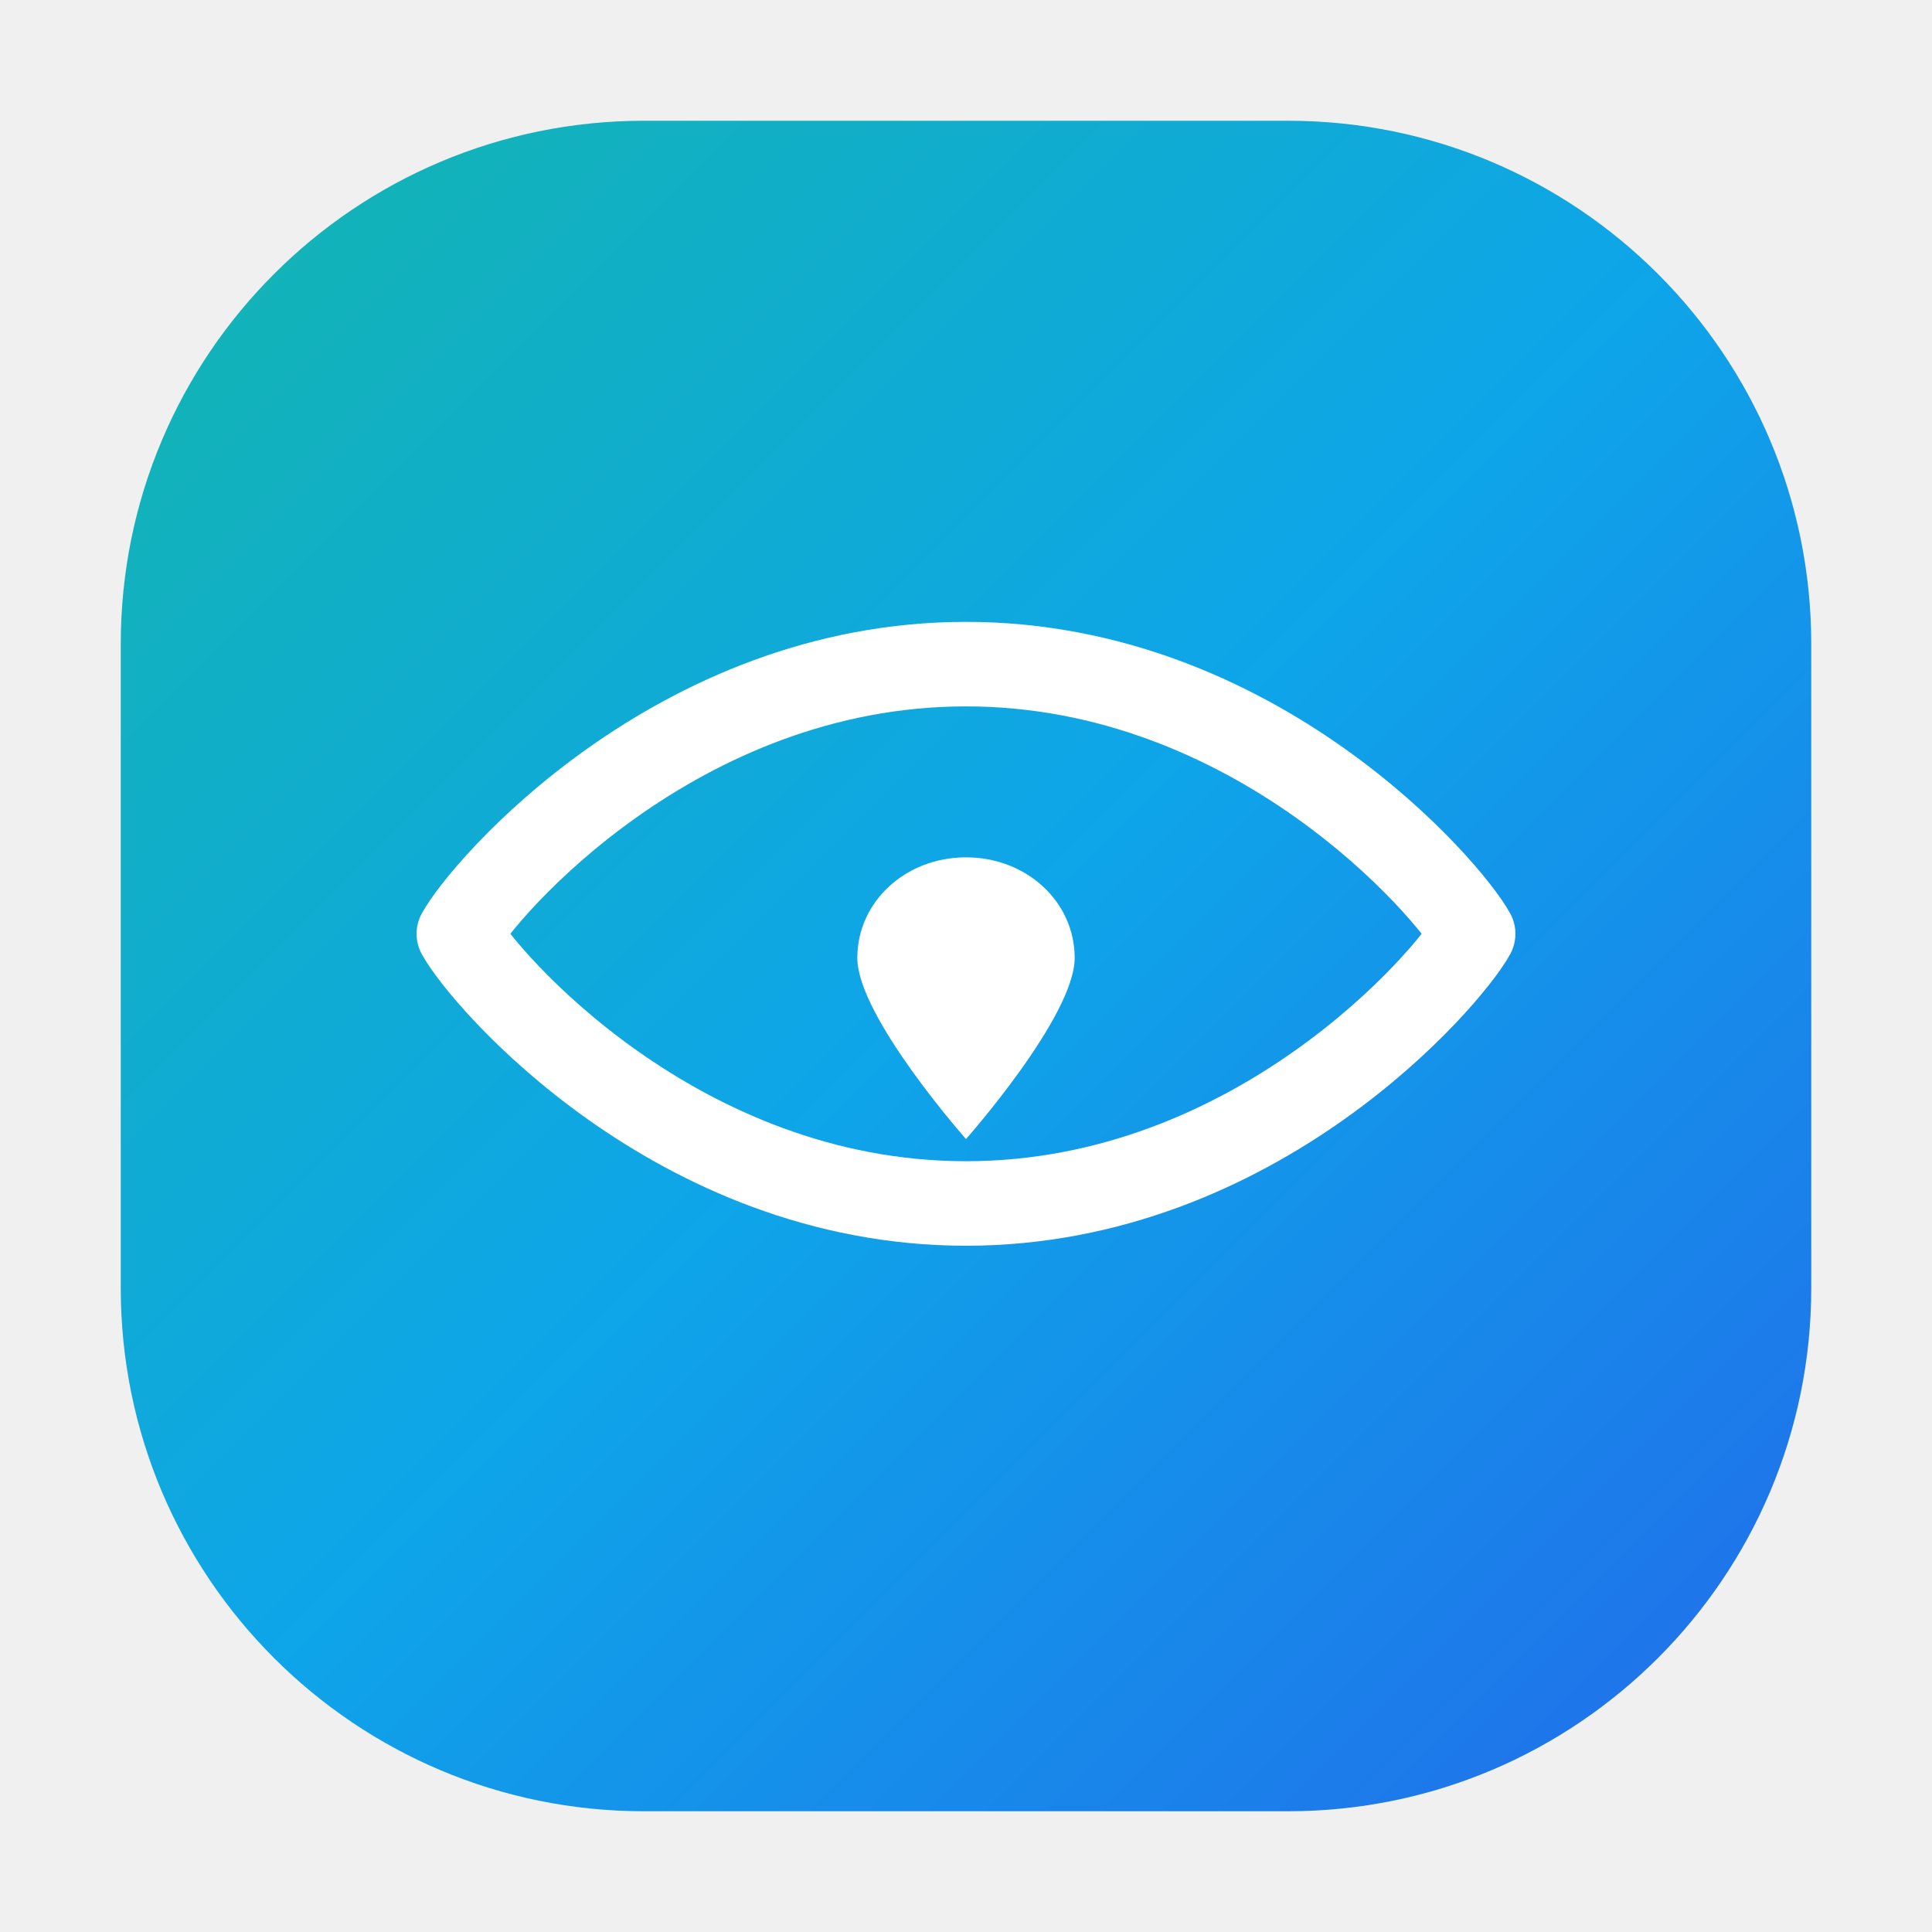
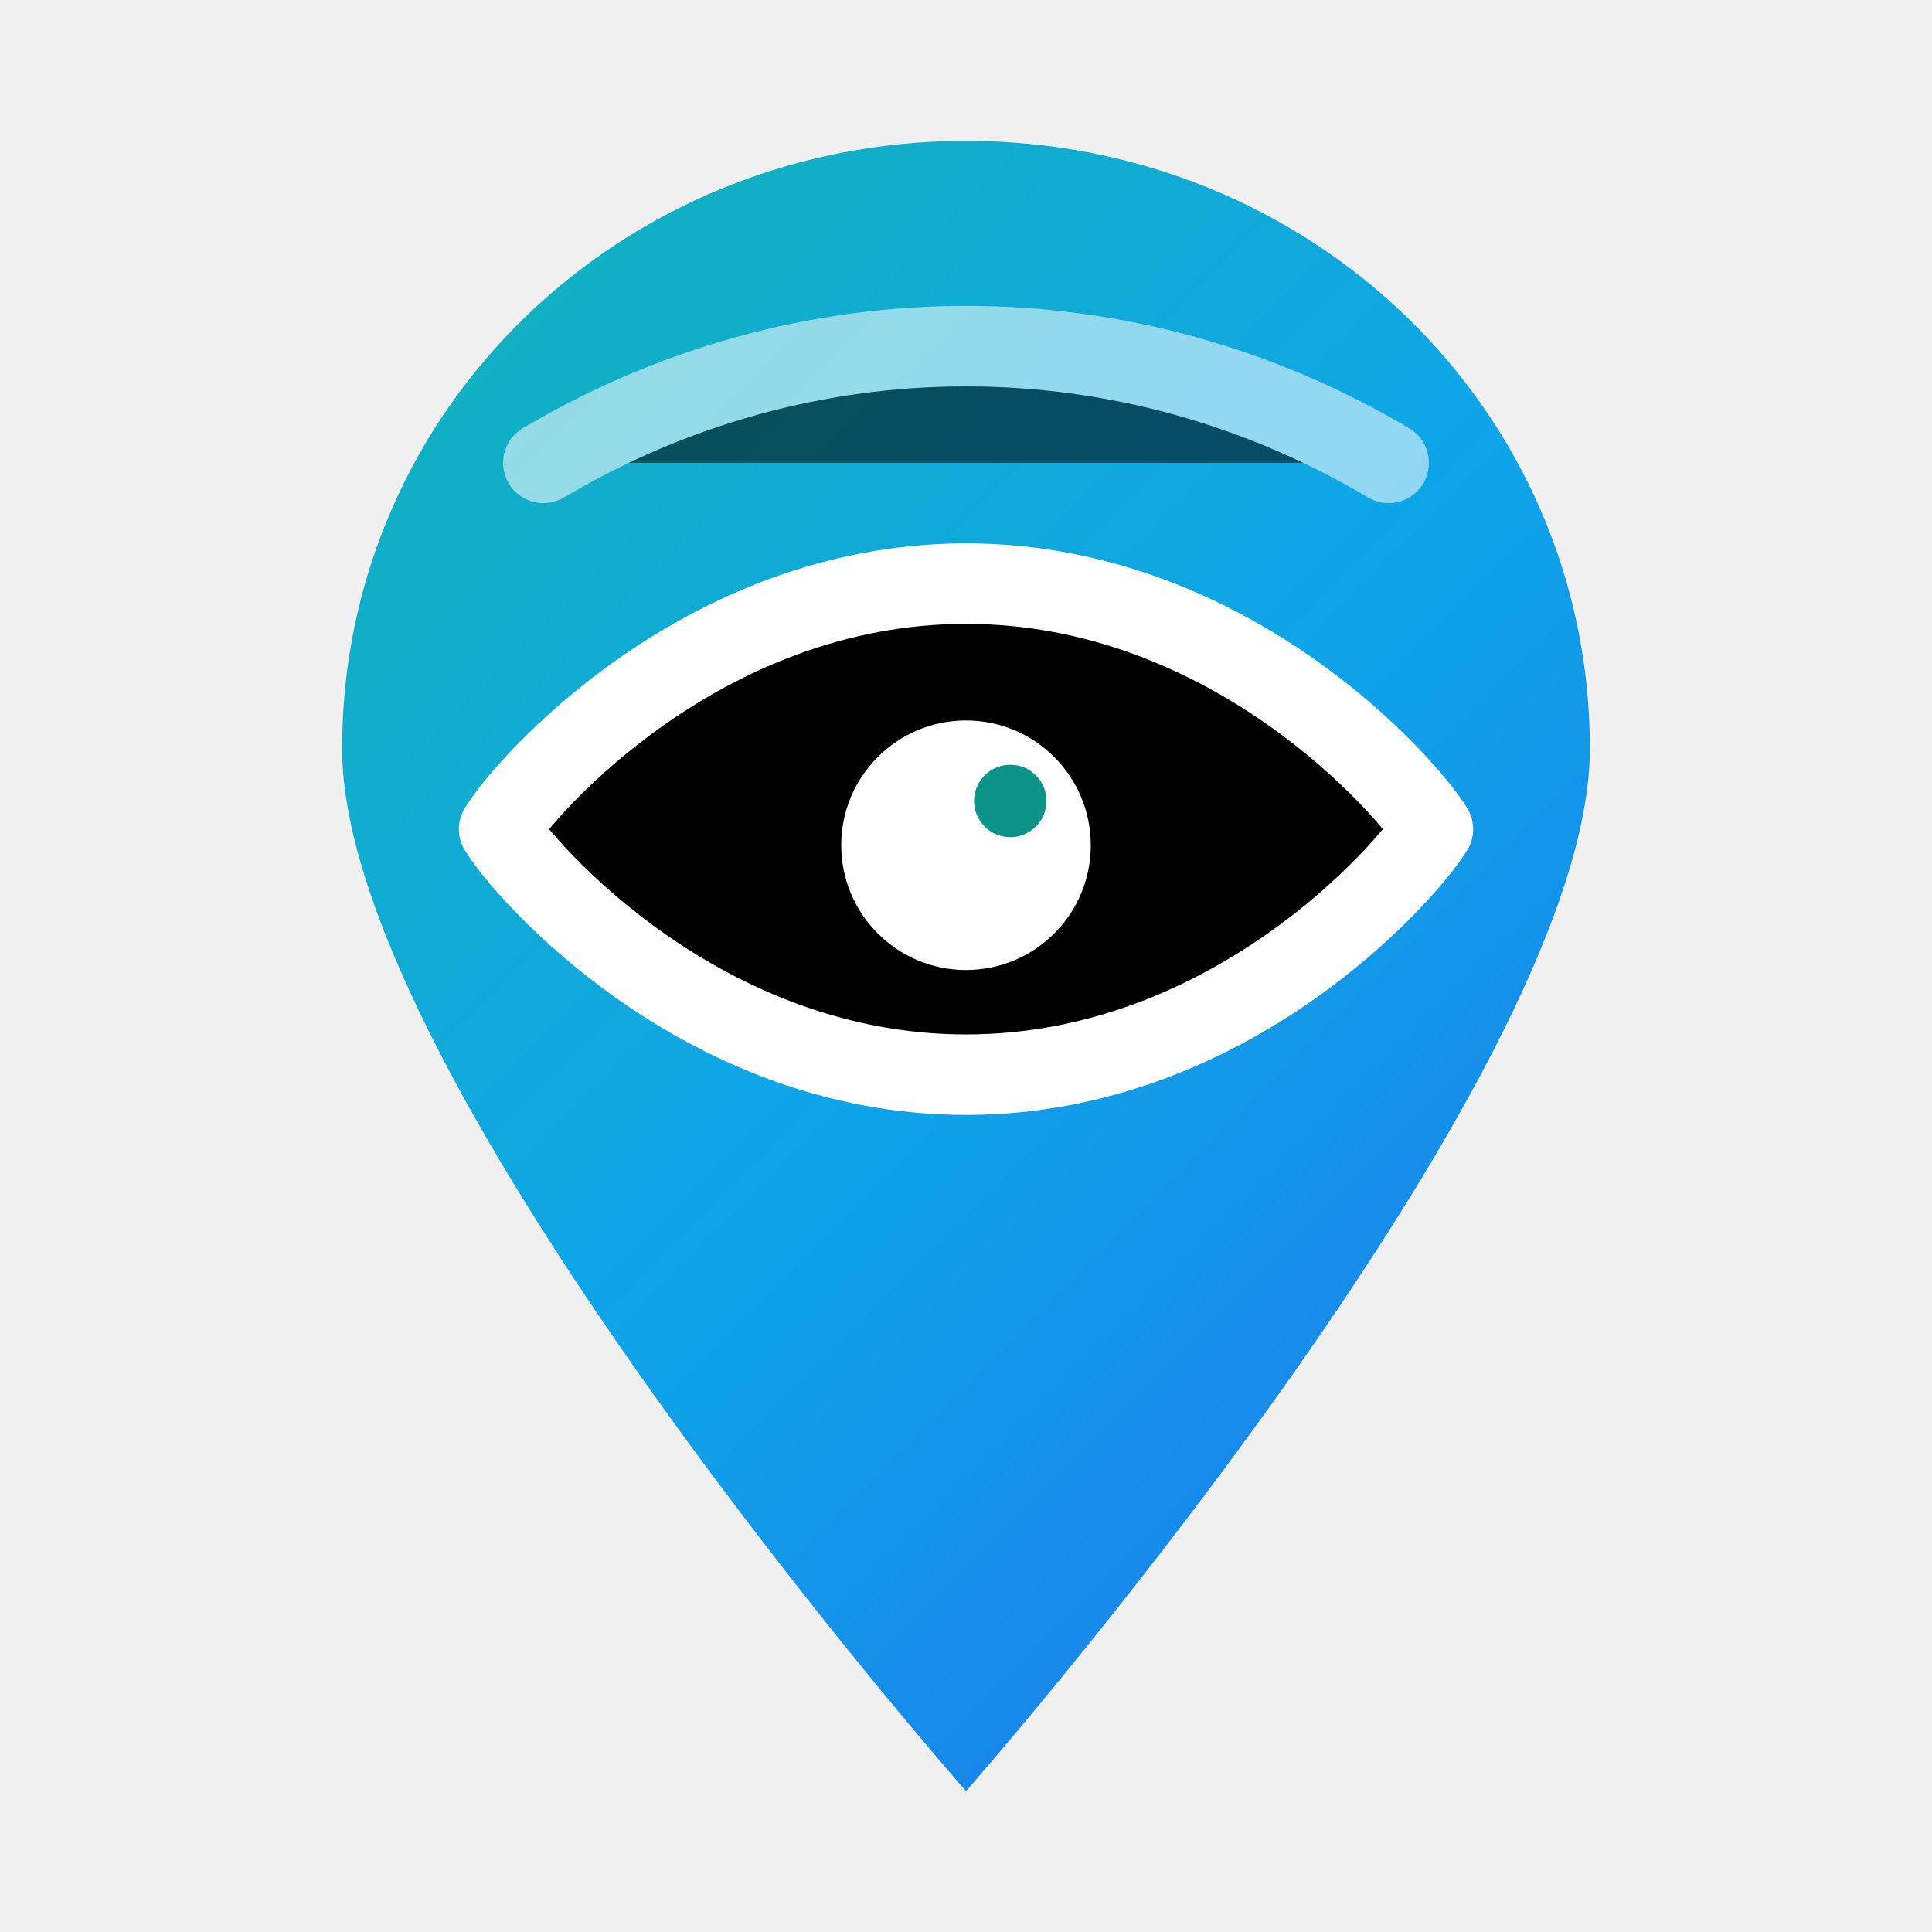
<svg xmlns="http://www.w3.org/2000/svg" viewBox="0 0 48 48">
  <defs>
    <linearGradient id="g" x1="0" y1="0" x2="48" y2="48" gradientUnits="userSpaceOnUse">
      <stop stop-color="#14b8a6" />
      <stop offset="0.5" stop-color="#0ea5e9" />
      <stop offset="1" stop-color="#2563eb" />
    </linearGradient>
  </defs>
-   <rect x="3" y="3" width="42" height="42" rx="13" fill="url(#g)" />
-   <path d="M24 16.5c-7.2 0-12 5.6-12.6 6.7.6 1.1 5.4 6.7 12.6 6.7s12-5.6 12.6-6.7c-.6-1.1-5.4-6.7-12.6-6.7z" stroke="white" stroke-width="2.1" fill="none" stroke-linejoin="round" />
-   <path d="M24 21.3c-1.5 0-2.7 1.1-2.7 2.5 0 1.45 2.7 4.5 2.7 4.5s2.7-3.05 2.7-4.5c0-1.4-1.2-2.5-2.7-2.5z" fill="white" />
+   <path d="M24 3.5C15.4 3.5 8.5 10.2 8.5 18.6 8.5 26.9 24 44.5 24 44.5s15.5-17.6 15.5-25.9C39.5 10.2 32.6 3.5 24 3.5z" fill="url(#g)" />
+   <path d="M13.5 11.5c3.2-1.9 6.8-2.9 10.5-2.9s7.3 1 10.5 2.9" stroke="white" stroke-width="2" stroke-linecap="round" opacity="0.55" />
+   <path d="M24 14.5c-6.6 0-11 5.1-11.6 6.1.6 1 5 6.1 11.6 6.1s11-5.1 11.6-6.1c-.6-1-5-6.1-11.6-6.1z" stroke="white" stroke-width="2" stroke-linejoin="round" />
+   <circle cx="24" cy="21" r="3.1" fill="white" />
+   <circle cx="25.1" cy="19.9" r="0.9" fill="#0d9488" />
</svg>
